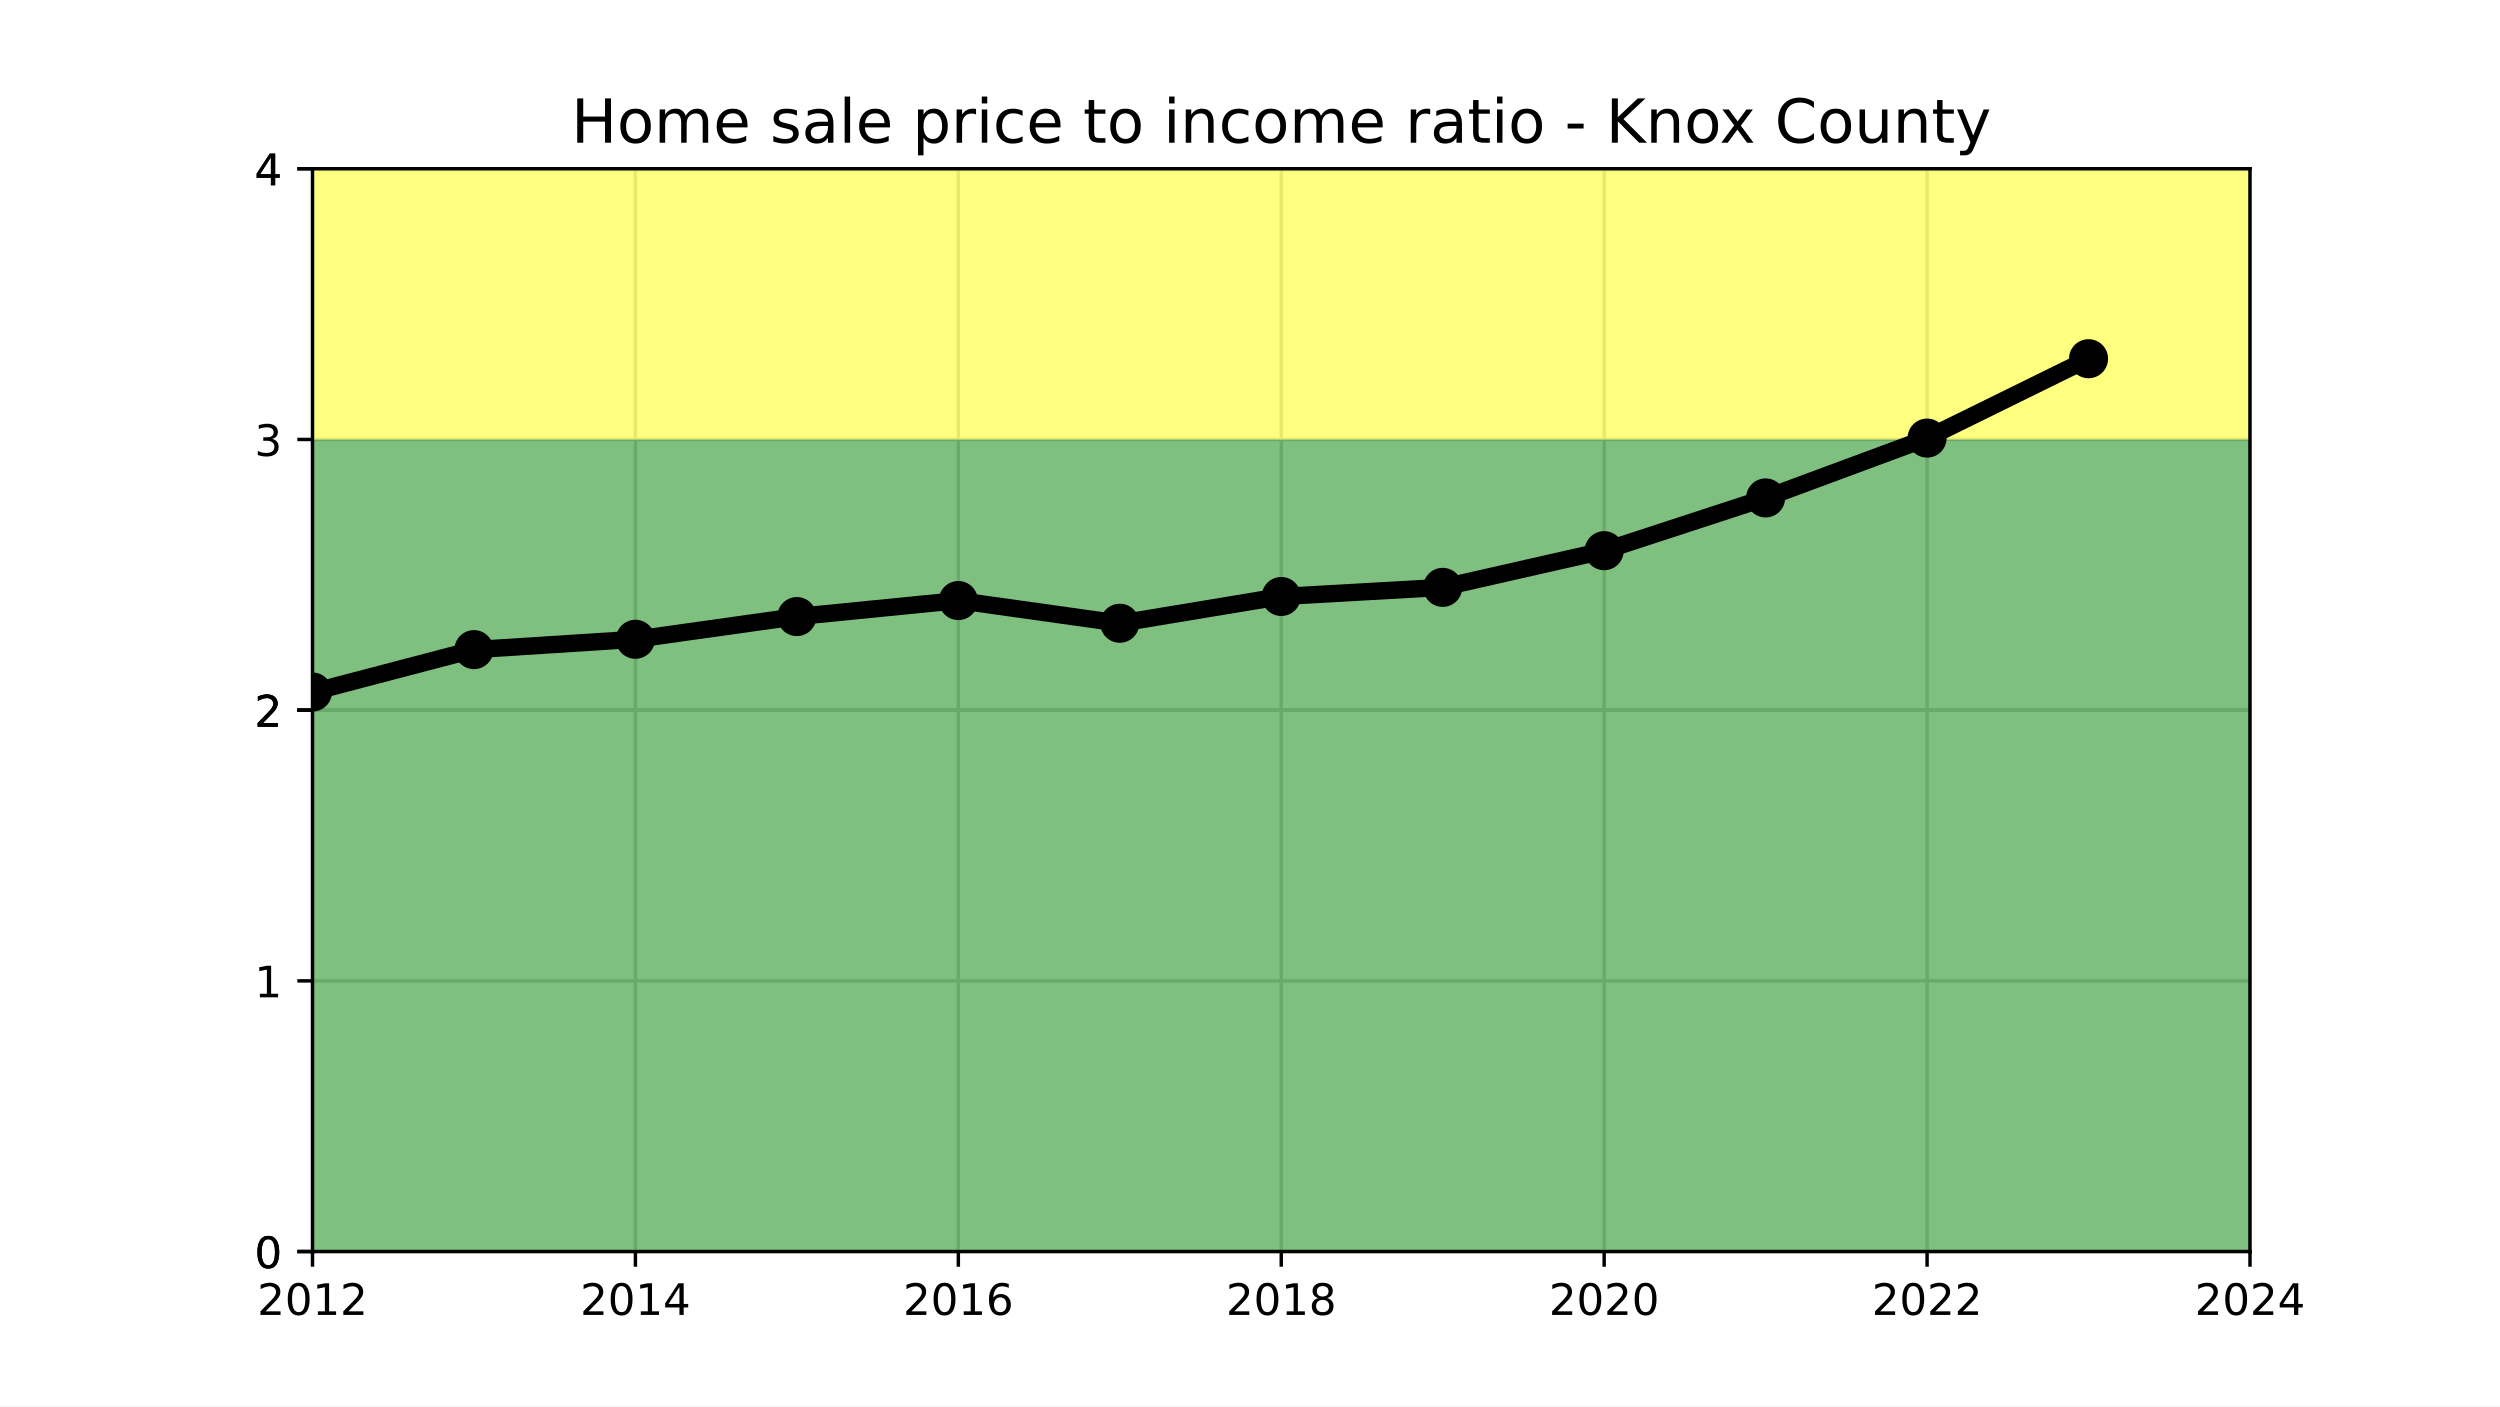
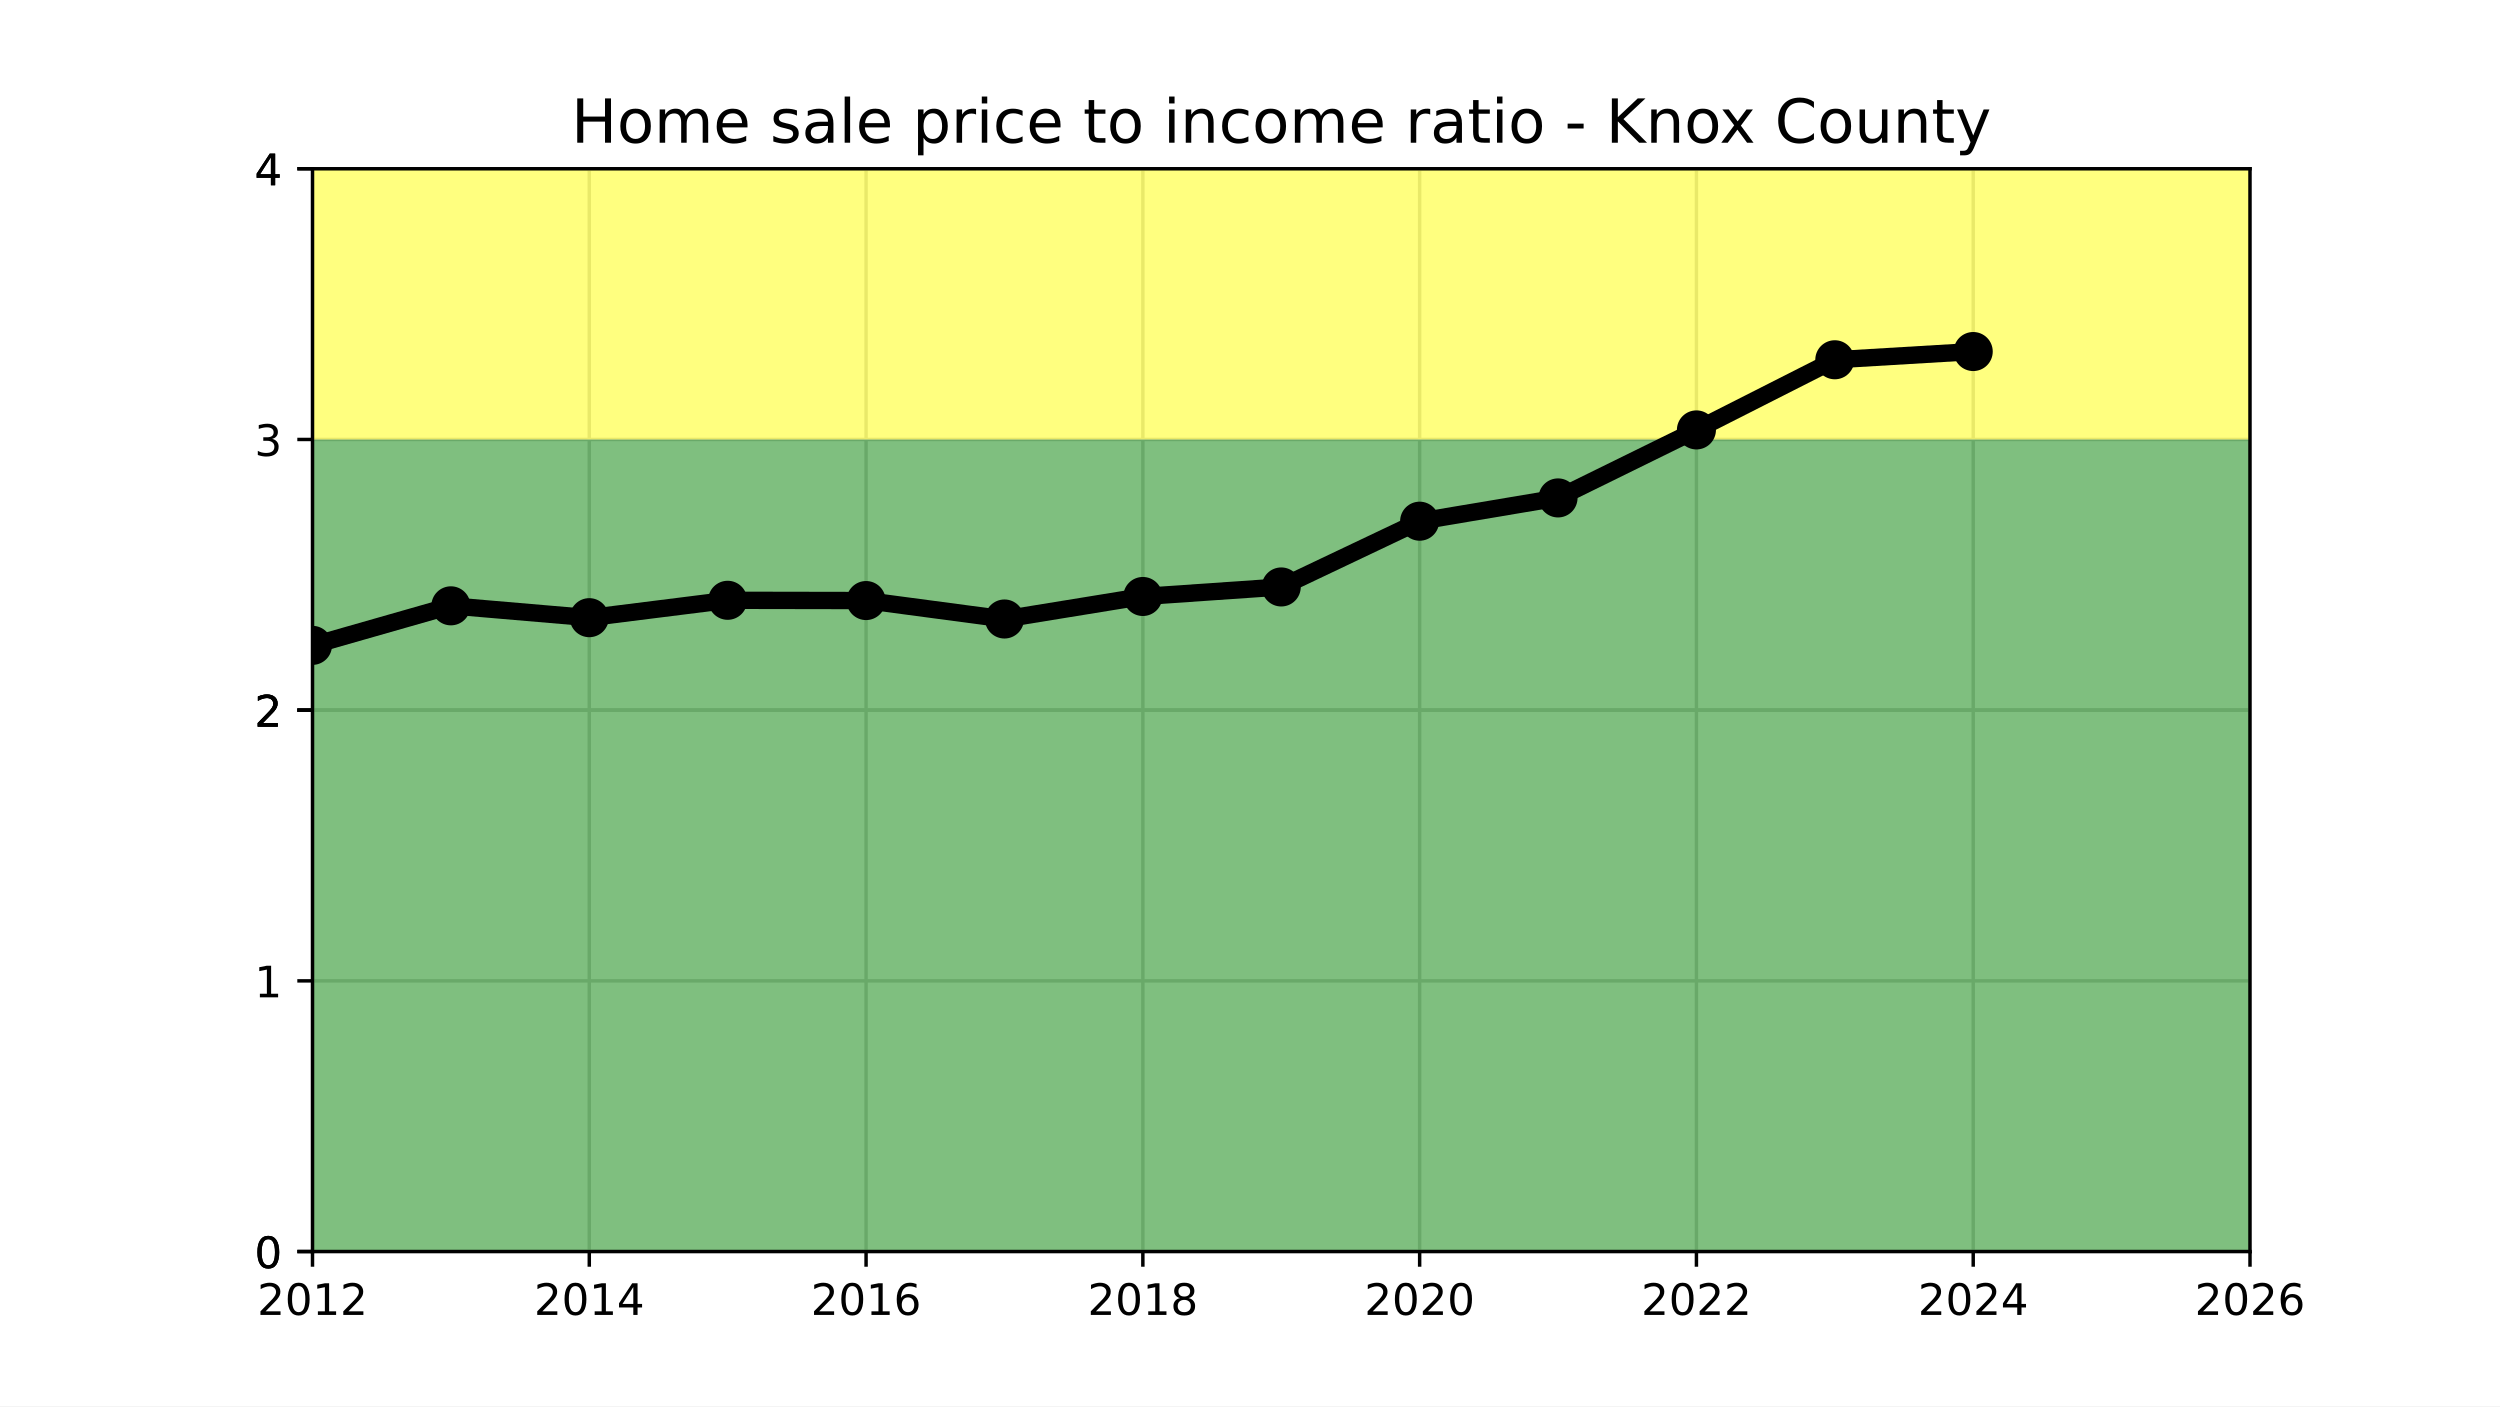
<svg xmlns="http://www.w3.org/2000/svg" xmlns:xlink="http://www.w3.org/1999/xlink" width="576pt" height="324pt" viewBox="0 0 576 324" version="1.1">
  <defs>
    <style type="text/css">*{stroke-linejoin: round; stroke-linecap: butt}</style>
  </defs>
  <g id="figure_1">
    <g id="patch_1">
      <path d="M 0 324  L 576 324  L 576 0  L 0 0  z " style="fill: #ffffff" />
    </g>
    <g id="axes_1">
      <g id="patch_2">
        <path d="M 72 288.36  L 518.4 288.36  L 518.4 38.88  L 72 38.88  z " style="fill: #ffffff" />
      </g>
      <g id="matplotlib.axis_1">
        <g id="xtick_1">
          <g id="line2d_1">
-             <path d="M 72 288.36  L 72 38.88  " clip-path="url(#p2750d38e15)" style="fill: none; stroke: #d3d3d3; stroke-width: 0.8; stroke-linecap: square" />
+             <path d="M 72 288.36  L 72 38.88  " clip-path="url(#p40c3681302)" style="fill: none; stroke: #d3d3d3; stroke-width: 0.8; stroke-linecap: square" />
          </g>
          <g id="line2d_2">
            <defs>
-               <path id="mfa33807ce8" d="M 0 0  L 0 3.5  " style="stroke: #000000; stroke-width: 0.8" />
+               <path id="mec468f730b" d="M 0 0  L 0 3.5  " style="stroke: #000000; stroke-width: 0.8" />
            </defs>
            <g>
-               <use xlink:href="#mfa33807ce8" x="72" y="288.36" style="stroke: #000000; stroke-width: 0.8" />
+               <use xlink:href="#mec468f730b" x="72" y="288.36" style="stroke: #000000; stroke-width: 0.8" />
            </g>
          </g>
          <g id="text_1">
            <g transform="translate(59.275 302.9584) scale(0.1 -0.1)">
              <defs>
                <path id="DejaVuSans-32" d="M 1228 531  L 3431 531  L 3431 0  L 469 0  L 469 531  Q 828 903 1448 1529  Q 2069 2156 2228 2338  Q 2531 2678 2651 2914  Q 2772 3150 2772 3378  Q 2772 3750 2511 3984  Q 2250 4219 1831 4219  Q 1534 4219 1204 4116  Q 875 4013 500 3803  L 500 4441  Q 881 4594 1212 4672  Q 1544 4750 1819 4750  Q 2544 4750 2975 4387  Q 3406 4025 3406 3419  Q 3406 3131 3298 2873  Q 3191 2616 2906 2266  Q 2828 2175 2409 1742  Q 1991 1309 1228 531  z " transform="scale(0.015625)" />
                <path id="DejaVuSans-30" d="M 2034 4250  Q 1547 4250 1301 3770  Q 1056 3291 1056 2328  Q 1056 1369 1301 889  Q 1547 409 2034 409  Q 2525 409 2770 889  Q 3016 1369 3016 2328  Q 3016 3291 2770 3770  Q 2525 4250 2034 4250  z M 2034 4750  Q 2819 4750 3233 4129  Q 3647 3509 3647 2328  Q 3647 1150 3233 529  Q 2819 -91 2034 -91  Q 1250 -91 836 529  Q 422 1150 422 2328  Q 422 3509 836 4129  Q 1250 4750 2034 4750  z " transform="scale(0.015625)" />
                <path id="DejaVuSans-31" d="M 794 531  L 1825 531  L 1825 4091  L 703 3866  L 703 4441  L 1819 4666  L 2450 4666  L 2450 531  L 3481 531  L 3481 0  L 794 0  L 794 531  z " transform="scale(0.015625)" />
              </defs>
              <use xlink:href="#DejaVuSans-32" />
-               <use xlink:href="#DejaVuSans-30" x="63.623" />
-               <use xlink:href="#DejaVuSans-31" x="127.246" />
-               <use xlink:href="#DejaVuSans-32" x="190.869" />
+               <use xlink:href="#DejaVuSans-30" transform="translate(63.62305 0)" />
+               <use xlink:href="#DejaVuSans-31" transform="translate(127.2461 0)" />
+               <use xlink:href="#DejaVuSans-32" transform="translate(190.8691 0)" />
            </g>
          </g>
        </g>
        <g id="xtick_2">
          <g id="line2d_3">
-             <path d="M 146.4 288.36  L 146.4 38.88  " clip-path="url(#p2750d38e15)" style="fill: none; stroke: #d3d3d3; stroke-width: 0.8; stroke-linecap: square" />
+             <path d="M 135.771 288.36  L 135.771 38.88  " clip-path="url(#p40c3681302)" style="fill: none; stroke: #d3d3d3; stroke-width: 0.8; stroke-linecap: square" />
          </g>
          <g id="line2d_4">
            <g>
-               <use xlink:href="#mfa33807ce8" x="146.4" y="288.36" style="stroke: #000000; stroke-width: 0.8" />
+               <use xlink:href="#mec468f730b" x="135.771" y="288.36" style="stroke: #000000; stroke-width: 0.8" />
            </g>
          </g>
          <g id="text_2">
-             <g transform="translate(133.675 302.9584) scale(0.1 -0.1)">
+             <g transform="translate(123.0464 302.9584) scale(0.1 -0.1)">
              <defs>
                <path id="DejaVuSans-34" d="M 2419 4116  L 825 1625  L 2419 1625  L 2419 4116  z M 2253 4666  L 3047 4666  L 3047 1625  L 3713 1625  L 3713 1100  L 3047 1100  L 3047 0  L 2419 0  L 2419 1100  L 313 1100  L 313 1709  L 2253 4666  z " transform="scale(0.015625)" />
              </defs>
              <use xlink:href="#DejaVuSans-32" />
-               <use xlink:href="#DejaVuSans-30" x="63.623" />
-               <use xlink:href="#DejaVuSans-31" x="127.246" />
-               <use xlink:href="#DejaVuSans-34" x="190.869" />
+               <use xlink:href="#DejaVuSans-30" transform="translate(63.62305 0)" />
+               <use xlink:href="#DejaVuSans-31" transform="translate(127.2461 0)" />
+               <use xlink:href="#DejaVuSans-34" transform="translate(190.8691 0)" />
            </g>
          </g>
        </g>
        <g id="xtick_3">
          <g id="line2d_5">
-             <path d="M 220.8 288.36  L 220.8 38.88  " clip-path="url(#p2750d38e15)" style="fill: none; stroke: #d3d3d3; stroke-width: 0.8; stroke-linecap: square" />
+             <path d="M 199.543 288.36  L 199.543 38.88  " clip-path="url(#p40c3681302)" style="fill: none; stroke: #d3d3d3; stroke-width: 0.8; stroke-linecap: square" />
          </g>
          <g id="line2d_6">
            <g>
-               <use xlink:href="#mfa33807ce8" x="220.8" y="288.36" style="stroke: #000000; stroke-width: 0.8" />
+               <use xlink:href="#mec468f730b" x="199.543" y="288.36" style="stroke: #000000; stroke-width: 0.8" />
            </g>
          </g>
          <g id="text_3">
-             <g transform="translate(208.075 302.9584) scale(0.1 -0.1)">
+             <g transform="translate(186.8179 302.9584) scale(0.1 -0.1)">
              <defs>
                <path id="DejaVuSans-36" d="M 2113 2584  Q 1688 2584 1439 2293  Q 1191 2003 1191 1497  Q 1191 994 1439 701  Q 1688 409 2113 409  Q 2538 409 2786 701  Q 3034 994 3034 1497  Q 3034 2003 2786 2293  Q 2538 2584 2113 2584  z M 3366 4563  L 3366 3988  Q 3128 4100 2886 4159  Q 2644 4219 2406 4219  Q 1781 4219 1451 3797  Q 1122 3375 1075 2522  Q 1259 2794 1537 2939  Q 1816 3084 2150 3084  Q 2853 3084 3261 2657  Q 3669 2231 3669 1497  Q 3669 778 3244 343  Q 2819 -91 2113 -91  Q 1303 -91 875 529  Q 447 1150 447 2328  Q 447 3434 972 4092  Q 1497 4750 2381 4750  Q 2619 4750 2861 4703  Q 3103 4656 3366 4563  z " transform="scale(0.015625)" />
              </defs>
              <use xlink:href="#DejaVuSans-32" />
-               <use xlink:href="#DejaVuSans-30" x="63.623" />
-               <use xlink:href="#DejaVuSans-31" x="127.246" />
-               <use xlink:href="#DejaVuSans-36" x="190.869" />
+               <use xlink:href="#DejaVuSans-30" transform="translate(63.62305 0)" />
+               <use xlink:href="#DejaVuSans-31" transform="translate(127.2461 0)" />
+               <use xlink:href="#DejaVuSans-36" transform="translate(190.8691 0)" />
            </g>
          </g>
        </g>
        <g id="xtick_4">
          <g id="line2d_7">
-             <path d="M 295.2 288.36  L 295.2 38.88  " clip-path="url(#p2750d38e15)" style="fill: none; stroke: #d3d3d3; stroke-width: 0.8; stroke-linecap: square" />
+             <path d="M 263.314 288.36  L 263.314 38.88  " clip-path="url(#p40c3681302)" style="fill: none; stroke: #d3d3d3; stroke-width: 0.8; stroke-linecap: square" />
          </g>
          <g id="line2d_8">
            <g>
-               <use xlink:href="#mfa33807ce8" x="295.2" y="288.36" style="stroke: #000000; stroke-width: 0.8" />
+               <use xlink:href="#mec468f730b" x="263.314" y="288.36" style="stroke: #000000; stroke-width: 0.8" />
            </g>
          </g>
          <g id="text_4">
-             <g transform="translate(282.475 302.9584) scale(0.1 -0.1)">
+             <g transform="translate(250.5893 302.9584) scale(0.1 -0.1)">
              <defs>
                <path id="DejaVuSans-38" d="M 2034 2216  Q 1584 2216 1326 1975  Q 1069 1734 1069 1313  Q 1069 891 1326 650  Q 1584 409 2034 409  Q 2484 409 2743 651  Q 3003 894 3003 1313  Q 3003 1734 2745 1975  Q 2488 2216 2034 2216  z M 1403 2484  Q 997 2584 770 2862  Q 544 3141 544 3541  Q 544 4100 942 4425  Q 1341 4750 2034 4750  Q 2731 4750 3128 4425  Q 3525 4100 3525 3541  Q 3525 3141 3298 2862  Q 3072 2584 2669 2484  Q 3125 2378 3379 2068  Q 3634 1759 3634 1313  Q 3634 634 3220 271  Q 2806 -91 2034 -91  Q 1263 -91 848 271  Q 434 634 434 1313  Q 434 1759 690 2068  Q 947 2378 1403 2484  z M 1172 3481  Q 1172 3119 1398 2916  Q 1625 2713 2034 2713  Q 2441 2713 2670 2916  Q 2900 3119 2900 3481  Q 2900 3844 2670 4047  Q 2441 4250 2034 4250  Q 1625 4250 1398 4047  Q 1172 3844 1172 3481  z " transform="scale(0.015625)" />
              </defs>
              <use xlink:href="#DejaVuSans-32" />
-               <use xlink:href="#DejaVuSans-30" x="63.623" />
-               <use xlink:href="#DejaVuSans-31" x="127.246" />
-               <use xlink:href="#DejaVuSans-38" x="190.869" />
+               <use xlink:href="#DejaVuSans-30" transform="translate(63.62305 0)" />
+               <use xlink:href="#DejaVuSans-31" transform="translate(127.2461 0)" />
+               <use xlink:href="#DejaVuSans-38" transform="translate(190.8691 0)" />
            </g>
          </g>
        </g>
        <g id="xtick_5">
          <g id="line2d_9">
-             <path d="M 369.6 288.36  L 369.6 38.88  " clip-path="url(#p2750d38e15)" style="fill: none; stroke: #d3d3d3; stroke-width: 0.8; stroke-linecap: square" />
+             <path d="M 327.086 288.36  L 327.086 38.88  " clip-path="url(#p40c3681302)" style="fill: none; stroke: #d3d3d3; stroke-width: 0.8; stroke-linecap: square" />
          </g>
          <g id="line2d_10">
            <g>
-               <use xlink:href="#mfa33807ce8" x="369.6" y="288.36" style="stroke: #000000; stroke-width: 0.8" />
+               <use xlink:href="#mec468f730b" x="327.086" y="288.36" style="stroke: #000000; stroke-width: 0.8" />
            </g>
          </g>
          <g id="text_5">
-             <g transform="translate(356.875 302.9584) scale(0.1 -0.1)">
-               <use xlink:href="#DejaVuSans-32" />
-               <use xlink:href="#DejaVuSans-30" x="63.623" />
-               <use xlink:href="#DejaVuSans-32" x="127.246" />
-               <use xlink:href="#DejaVuSans-30" x="190.869" />
+             <g transform="translate(314.3607 302.9584) scale(0.1 -0.1)">
+               <use xlink:href="#DejaVuSans-32" />
+               <use xlink:href="#DejaVuSans-30" transform="translate(63.62305 0)" />
+               <use xlink:href="#DejaVuSans-32" transform="translate(127.2461 0)" />
+               <use xlink:href="#DejaVuSans-30" transform="translate(190.8691 0)" />
            </g>
          </g>
        </g>
        <g id="xtick_6">
          <g id="line2d_11">
-             <path d="M 444 288.36  L 444 38.88  " clip-path="url(#p2750d38e15)" style="fill: none; stroke: #d3d3d3; stroke-width: 0.8; stroke-linecap: square" />
+             <path d="M 390.857 288.36  L 390.857 38.88  " clip-path="url(#p40c3681302)" style="fill: none; stroke: #d3d3d3; stroke-width: 0.8; stroke-linecap: square" />
          </g>
          <g id="line2d_12">
            <g>
-               <use xlink:href="#mfa33807ce8" x="444" y="288.36" style="stroke: #000000; stroke-width: 0.8" />
+               <use xlink:href="#mec468f730b" x="390.857" y="288.36" style="stroke: #000000; stroke-width: 0.8" />
            </g>
          </g>
          <g id="text_6">
-             <g transform="translate(431.275 302.9584) scale(0.1 -0.1)">
-               <use xlink:href="#DejaVuSans-32" />
-               <use xlink:href="#DejaVuSans-30" x="63.623" />
-               <use xlink:href="#DejaVuSans-32" x="127.246" />
-               <use xlink:href="#DejaVuSans-32" x="190.869" />
+             <g transform="translate(378.1321 302.9584) scale(0.1 -0.1)">
+               <use xlink:href="#DejaVuSans-32" />
+               <use xlink:href="#DejaVuSans-30" transform="translate(63.62305 0)" />
+               <use xlink:href="#DejaVuSans-32" transform="translate(127.2461 0)" />
+               <use xlink:href="#DejaVuSans-32" transform="translate(190.8691 0)" />
            </g>
          </g>
        </g>
        <g id="xtick_7">
          <g id="line2d_13">
-             <path d="M 518.4 288.36  L 518.4 38.88  " clip-path="url(#p2750d38e15)" style="fill: none; stroke: #d3d3d3; stroke-width: 0.8; stroke-linecap: square" />
+             <path d="M 454.629 288.36  L 454.629 38.88  " clip-path="url(#p40c3681302)" style="fill: none; stroke: #d3d3d3; stroke-width: 0.8; stroke-linecap: square" />
          </g>
          <g id="line2d_14">
            <g>
-               <use xlink:href="#mfa33807ce8" x="518.4" y="288.36" style="stroke: #000000; stroke-width: 0.8" />
+               <use xlink:href="#mec468f730b" x="454.629" y="288.36" style="stroke: #000000; stroke-width: 0.8" />
            </g>
          </g>
          <g id="text_7">
+             <g transform="translate(441.9036 302.9584) scale(0.1 -0.1)">
+               <use xlink:href="#DejaVuSans-32" />
+               <use xlink:href="#DejaVuSans-30" transform="translate(63.62305 0)" />
+               <use xlink:href="#DejaVuSans-32" transform="translate(127.2461 0)" />
+               <use xlink:href="#DejaVuSans-34" transform="translate(190.8691 0)" />
+             </g>
+           </g>
+         </g>
+         <g id="xtick_8">
+           <g id="line2d_15">
+             <path d="M 518.4 288.36  L 518.4 38.88  " clip-path="url(#p40c3681302)" style="fill: none; stroke: #d3d3d3; stroke-width: 0.8; stroke-linecap: square" />
+           </g>
+           <g id="line2d_16">
+             <g>
+               <use xlink:href="#mec468f730b" x="518.4" y="288.36" style="stroke: #000000; stroke-width: 0.8" />
+             </g>
+           </g>
+           <g id="text_8">
            <g transform="translate(505.675 302.9584) scale(0.1 -0.1)">
              <use xlink:href="#DejaVuSans-32" />
-               <use xlink:href="#DejaVuSans-30" x="63.623" />
-               <use xlink:href="#DejaVuSans-32" x="127.246" />
-               <use xlink:href="#DejaVuSans-34" x="190.869" />
+               <use xlink:href="#DejaVuSans-30" transform="translate(63.62305 0)" />
+               <use xlink:href="#DejaVuSans-32" transform="translate(127.2461 0)" />
+               <use xlink:href="#DejaVuSans-36" transform="translate(190.8691 0)" />
            </g>
          </g>
        </g>
      </g>
      <g id="matplotlib.axis_2">
        <g id="ytick_1">
-           <g id="line2d_15">
-             <path d="M 72 288.36  L 518.4 288.36  " clip-path="url(#p2750d38e15)" style="fill: none; stroke: #d3d3d3; stroke-width: 0.8; stroke-linecap: square" />
-           </g>
-           <g id="line2d_16">
+           <g id="line2d_17">
+             <path d="M 72 288.36  L 518.4 288.36  " clip-path="url(#p40c3681302)" style="fill: none; stroke: #d3d3d3; stroke-width: 0.8; stroke-linecap: square" />
+           </g>
+           <g id="line2d_18">
            <defs>
-               <path id="mad8b4f8497" d="M 0 0  L -3.5 0  " style="stroke: #000000; stroke-width: 0.8" />
+               <path id="mffaa588714" d="M 0 0  L -3.5 0  " style="stroke: #000000; stroke-width: 0.8" />
            </defs>
            <g>
-               <use xlink:href="#mad8b4f8497" x="72" y="288.36" style="stroke: #000000; stroke-width: 0.8" />
-             </g>
-           </g>
-           <g id="text_8">
-             <g transform="translate(58.6375 292.1592) scale(0.1 -0.1)">
-               <use xlink:href="#DejaVuSans-30" />
-             </g>
-           </g>
-         </g>
-         <g id="ytick_2">
-           <g id="line2d_17">
-             <path d="M 72 288.36  L 518.4 288.36  " clip-path="url(#p2750d38e15)" style="fill: none; stroke: #d3d3d3; stroke-width: 0.8; stroke-linecap: square" />
-           </g>
-           <g id="line2d_18">
-             <g>
-               <use xlink:href="#mad8b4f8497" x="72" y="288.36" style="stroke: #000000; stroke-width: 0.8" />
+               <use xlink:href="#mffaa588714" x="72" y="288.36" style="stroke: #000000; stroke-width: 0.8" />
            </g>
          </g>
          <g id="text_9">
            <g transform="translate(58.6375 292.1592) scale(0.1 -0.1)">
              <use xlink:href="#DejaVuSans-30" />
            </g>
          </g>
        </g>
+         <g id="ytick_2">
+           <g id="line2d_19">
+             <path d="M 72 288.36  L 518.4 288.36  " clip-path="url(#p40c3681302)" style="fill: none; stroke: #d3d3d3; stroke-width: 0.8; stroke-linecap: square" />
+           </g>
+           <g id="line2d_20">
+             <g>
+               <use xlink:href="#mffaa588714" x="72" y="288.36" style="stroke: #000000; stroke-width: 0.8" />
+             </g>
+           </g>
+           <g id="text_10">
+             <g transform="translate(58.6375 292.1592) scale(0.1 -0.1)">
+               <use xlink:href="#DejaVuSans-30" />
+             </g>
+           </g>
+         </g>
        <g id="ytick_3">
-           <g id="line2d_19">
-             <path d="M 72 225.99  L 518.4 225.99  " clip-path="url(#p2750d38e15)" style="fill: none; stroke: #d3d3d3; stroke-width: 0.8; stroke-linecap: square" />
-           </g>
-           <g id="line2d_20">
-             <g>
-               <use xlink:href="#mad8b4f8497" x="72" y="225.99" style="stroke: #000000; stroke-width: 0.8" />
-             </g>
-           </g>
-           <g id="text_10">
+           <g id="line2d_21">
+             <path d="M 72 225.99  L 518.4 225.99  " clip-path="url(#p40c3681302)" style="fill: none; stroke: #d3d3d3; stroke-width: 0.8; stroke-linecap: square" />
+           </g>
+           <g id="line2d_22">
+             <g>
+               <use xlink:href="#mffaa588714" x="72" y="225.99" style="stroke: #000000; stroke-width: 0.8" />
+             </g>
+           </g>
+           <g id="text_11">
            <g transform="translate(58.6375 229.7892) scale(0.1 -0.1)">
              <use xlink:href="#DejaVuSans-31" />
            </g>
          </g>
        </g>
        <g id="ytick_4">
-           <g id="line2d_21">
-             <path d="M 72 163.62  L 518.4 163.62  " clip-path="url(#p2750d38e15)" style="fill: none; stroke: #d3d3d3; stroke-width: 0.8; stroke-linecap: square" />
-           </g>
-           <g id="line2d_22">
-             <g>
-               <use xlink:href="#mad8b4f8497" x="72" y="163.62" style="stroke: #000000; stroke-width: 0.8" />
-             </g>
-           </g>
-           <g id="text_11">
-             <g transform="translate(58.6375 167.4192) scale(0.1 -0.1)">
-               <use xlink:href="#DejaVuSans-32" />
-             </g>
-           </g>
-         </g>
-         <g id="ytick_5">
          <g id="line2d_23">
-             <path d="M 72 163.62  L 518.4 163.62  " clip-path="url(#p2750d38e15)" style="fill: none; stroke: #d3d3d3; stroke-width: 0.8; stroke-linecap: square" />
+             <path d="M 72 163.62  L 518.4 163.62  " clip-path="url(#p40c3681302)" style="fill: none; stroke: #d3d3d3; stroke-width: 0.8; stroke-linecap: square" />
          </g>
          <g id="line2d_24">
            <g>
-               <use xlink:href="#mad8b4f8497" x="72" y="163.62" style="stroke: #000000; stroke-width: 0.8" />
+               <use xlink:href="#mffaa588714" x="72" y="163.62" style="stroke: #000000; stroke-width: 0.8" />
            </g>
          </g>
          <g id="text_12">
            <g transform="translate(58.6375 167.4192) scale(0.1 -0.1)">
              <use xlink:href="#DejaVuSans-32" />
            </g>
          </g>
        </g>
-         <g id="ytick_6">
+         <g id="ytick_5">
          <g id="line2d_25">
-             <path d="M 72 163.62  L 518.4 163.62  " clip-path="url(#p2750d38e15)" style="fill: none; stroke: #d3d3d3; stroke-width: 0.8; stroke-linecap: square" />
+             <path d="M 72 163.62  L 518.4 163.62  " clip-path="url(#p40c3681302)" style="fill: none; stroke: #d3d3d3; stroke-width: 0.8; stroke-linecap: square" />
          </g>
          <g id="line2d_26">
            <g>
-               <use xlink:href="#mad8b4f8497" x="72" y="163.62" style="stroke: #000000; stroke-width: 0.8" />
+               <use xlink:href="#mffaa588714" x="72" y="163.62" style="stroke: #000000; stroke-width: 0.8" />
            </g>
          </g>
          <g id="text_13">
            <g transform="translate(58.6375 167.4192) scale(0.1 -0.1)">
              <use xlink:href="#DejaVuSans-32" />
            </g>
          </g>
        </g>
+         <g id="ytick_6">
+           <g id="line2d_27">
+             <path d="M 72 163.62  L 518.4 163.62  " clip-path="url(#p40c3681302)" style="fill: none; stroke: #d3d3d3; stroke-width: 0.8; stroke-linecap: square" />
+           </g>
+           <g id="line2d_28">
+             <g>
+               <use xlink:href="#mffaa588714" x="72" y="163.62" style="stroke: #000000; stroke-width: 0.8" />
+             </g>
+           </g>
+           <g id="text_14">
+             <g transform="translate(58.6375 167.4192) scale(0.1 -0.1)">
+               <use xlink:href="#DejaVuSans-32" />
+             </g>
+           </g>
+         </g>
        <g id="ytick_7">
-           <g id="line2d_27">
-             <path d="M 72 101.25  L 518.4 101.25  " clip-path="url(#p2750d38e15)" style="fill: none; stroke: #d3d3d3; stroke-width: 0.8; stroke-linecap: square" />
-           </g>
-           <g id="line2d_28">
-             <g>
-               <use xlink:href="#mad8b4f8497" x="72" y="101.25" style="stroke: #000000; stroke-width: 0.8" />
-             </g>
-           </g>
-           <g id="text_14">
+           <g id="line2d_29">
+             <path d="M 72 101.25  L 518.4 101.25  " clip-path="url(#p40c3681302)" style="fill: none; stroke: #d3d3d3; stroke-width: 0.8; stroke-linecap: square" />
+           </g>
+           <g id="line2d_30">
+             <g>
+               <use xlink:href="#mffaa588714" x="72" y="101.25" style="stroke: #000000; stroke-width: 0.8" />
+             </g>
+           </g>
+           <g id="text_15">
            <g transform="translate(58.6375 105.0492) scale(0.1 -0.1)">
              <defs>
                <path id="DejaVuSans-33" d="M 2597 2516  Q 3050 2419 3304 2112  Q 3559 1806 3559 1356  Q 3559 666 3084 287  Q 2609 -91 1734 -91  Q 1441 -91 1130 -33  Q 819 25 488 141  L 488 750  Q 750 597 1062 519  Q 1375 441 1716 441  Q 2309 441 2620 675  Q 2931 909 2931 1356  Q 2931 1769 2642 2001  Q 2353 2234 1838 2234  L 1294 2234  L 1294 2753  L 1863 2753  Q 2328 2753 2575 2939  Q 2822 3125 2822 3475  Q 2822 3834 2567 4026  Q 2313 4219 1838 4219  Q 1578 4219 1281 4162  Q 984 4106 628 3988  L 628 4550  Q 988 4650 1302 4700  Q 1616 4750 1894 4750  Q 2613 4750 3031 4423  Q 3450 4097 3450 3541  Q 3450 3153 3228 2886  Q 3006 2619 2597 2516  z " transform="scale(0.015625)" />
              </defs>
              <use xlink:href="#DejaVuSans-33" />
            </g>
          </g>
        </g>
        <g id="ytick_8">
-           <g id="line2d_29">
-             <path d="M 72 38.88  L 518.4 38.88  " clip-path="url(#p2750d38e15)" style="fill: none; stroke: #d3d3d3; stroke-width: 0.8; stroke-linecap: square" />
-           </g>
-           <g id="line2d_30">
-             <g>
-               <use xlink:href="#mad8b4f8497" x="72" y="38.88" style="stroke: #000000; stroke-width: 0.8" />
-             </g>
-           </g>
-           <g id="text_15">
-             <g transform="translate(58.6375 42.67922) scale(0.1 -0.1)">
-               <use xlink:href="#DejaVuSans-34" />
-             </g>
-           </g>
-         </g>
-         <g id="ytick_9">
          <g id="line2d_31">
-             <path d="M 72 38.88  L 518.4 38.88  " clip-path="url(#p2750d38e15)" style="fill: none; stroke: #d3d3d3; stroke-width: 0.8; stroke-linecap: square" />
+             <path d="M 72 38.88  L 518.4 38.88  " clip-path="url(#p40c3681302)" style="fill: none; stroke: #d3d3d3; stroke-width: 0.8; stroke-linecap: square" />
          </g>
          <g id="line2d_32">
            <g>
-               <use xlink:href="#mad8b4f8497" x="72" y="38.88" style="stroke: #000000; stroke-width: 0.8" />
+               <use xlink:href="#mffaa588714" x="72" y="38.88" style="stroke: #000000; stroke-width: 0.8" />
            </g>
          </g>
          <g id="text_16">
            <g transform="translate(58.6375 42.67922) scale(0.1 -0.1)">
              <use xlink:href="#DejaVuSans-34" />
            </g>
          </g>
        </g>
-       </g>
-       <g id="PolyCollection_1">
-         <path d="M 72 101.25  L 72 288.36  L 109.2 288.36  L 146.4 288.36  L 183.6 288.36  L 220.8 288.36  L 258 288.36  L 295.2 288.36  L 332.4 288.36  L 369.6 288.36  L 406.8 288.36  L 444 288.36  L 481.2 288.36  L 518.4 288.36  L 518.4 101.25  L 518.4 101.25  L 481.2 101.25  L 444 101.25  L 406.8 101.25  L 369.6 101.25  L 332.4 101.25  L 295.2 101.25  L 258 101.25  L 220.8 101.25  L 183.6 101.25  L 146.4 101.25  L 109.2 101.25  L 72 101.25  z " clip-path="url(#p2750d38e15)" style="fill: #008000; fill-opacity: 0.5" />
-       </g>
-       <g id="PolyCollection_2">
-         <path d="M 72 38.88  L 72 101.25  L 109.2 101.25  L 146.4 101.25  L 183.6 101.25  L 220.8 101.25  L 258 101.25  L 295.2 101.25  L 332.4 101.25  L 369.6 101.25  L 406.8 101.25  L 444 101.25  L 481.2 101.25  L 518.4 101.25  L 518.4 38.88  L 518.4 38.88  L 481.2 38.88  L 444 38.88  L 406.8 38.88  L 369.6 38.88  L 332.4 38.88  L 295.2 38.88  L 258 38.88  L 220.8 38.88  L 183.6 38.88  L 146.4 38.88  L 109.2 38.88  L 72 38.88  z " clip-path="url(#p2750d38e15)" style="fill: #ffff00; fill-opacity: 0.5" />
-       </g>
-       <g id="line2d_33">
-         <path d="M 72 159.436  L 109.2 149.674  L 146.4 147.291  L 183.6 142.06  L 220.8 138.367  L 258 143.596  L 295.2 137.43  L 332.4 135.328  L 369.6 126.88  L 406.8 114.722  L 444 100.938  L 481.2 82.649  " clip-path="url(#p2750d38e15)" style="fill: none; stroke: #000000; stroke-width: 4; stroke-linecap: square" />
+         <g id="ytick_9">
+           <g id="line2d_33">
+             <path d="M 72 38.88  L 518.4 38.88  " clip-path="url(#p40c3681302)" style="fill: none; stroke: #d3d3d3; stroke-width: 0.8; stroke-linecap: square" />
+           </g>
+           <g id="line2d_34">
+             <g>
+               <use xlink:href="#mffaa588714" x="72" y="38.88" style="stroke: #000000; stroke-width: 0.8" />
+             </g>
+           </g>
+           <g id="text_17">
+             <g transform="translate(58.6375 42.67922) scale(0.1 -0.1)">
+               <use xlink:href="#DejaVuSans-34" />
+             </g>
+           </g>
+         </g>
+       </g>
+       <g id="FillBetweenPolyCollection_1">
+         <path d="M 72 101.25  L 72 288.36  L 103.886 288.36  L 135.771 288.36  L 167.657 288.36  L 199.543 288.36  L 231.429 288.36  L 263.314 288.36  L 295.2 288.36  L 327.086 288.36  L 358.971 288.36  L 390.857 288.36  L 422.743 288.36  L 454.629 288.36  L 486.514 288.36  L 518.4 288.36  L 518.4 101.25  L 518.4 101.25  L 486.514 101.25  L 454.629 101.25  L 422.743 101.25  L 390.857 101.25  L 358.971 101.25  L 327.086 101.25  L 295.2 101.25  L 263.314 101.25  L 231.429 101.25  L 199.543 101.25  L 167.657 101.25  L 135.771 101.25  L 103.886 101.25  L 72 101.25  z " clip-path="url(#p40c3681302)" style="fill: #008000; fill-opacity: 0.5" />
+       </g>
+       <g id="FillBetweenPolyCollection_2">
+         <path d="M 72 38.88  L 72 101.25  L 103.886 101.25  L 135.771 101.25  L 167.657 101.25  L 199.543 101.25  L 231.429 101.25  L 263.314 101.25  L 295.2 101.25  L 327.086 101.25  L 358.971 101.25  L 390.857 101.25  L 422.743 101.25  L 454.629 101.25  L 486.514 101.25  L 518.4 101.25  L 518.4 38.88  L 518.4 38.88  L 486.514 38.88  L 454.629 38.88  L 422.743 38.88  L 390.857 38.88  L 358.971 38.88  L 327.086 38.88  L 295.2 38.88  L 263.314 38.88  L 231.429 38.88  L 199.543 38.88  L 167.657 38.88  L 135.771 38.88  L 103.886 38.88  L 72 38.88  z " clip-path="url(#p40c3681302)" style="fill: #ffff00; fill-opacity: 0.5" />
+       </g>
+       <g id="line2d_35">
+         <path d="M 72 148.693  L 103.886 139.583  L 135.771 142.313  L 167.657 138.308  L 199.543 138.367  L 231.429 142.617  L 263.314 137.43  L 295.2 135.235  L 327.086 120.083  L 358.971 114.722  L 390.857 99.053  L 422.743 82.891  L 454.629 80.994  " clip-path="url(#p40c3681302)" style="fill: none; stroke: #000000; stroke-width: 4; stroke-linecap: square" />
        <defs>
-           <path id="m61eed8e37f" d="M 0 4  C 1.061 4 2.078 3.579 2.828 2.828  C 3.579 2.078 4 1.061 4 0  C 4 -1.061 3.579 -2.078 2.828 -2.828  C 2.078 -3.579 1.061 -4 0 -4  C -1.061 -4 -2.078 -3.579 -2.828 -2.828  C -3.579 -2.078 -4 -1.061 -4 0  C -4 1.061 -3.579 2.078 -2.828 2.828  C -2.078 3.579 -1.061 4 0 4  z " style="stroke: #000000" />
+           <path id="m1771e20a69" d="M 0 4  C 1.061 4 2.078 3.579 2.828 2.828  C 3.579 2.078 4 1.061 4 0  C 4 -1.061 3.579 -2.078 2.828 -2.828  C 2.078 -3.579 1.061 -4 0 -4  C -1.061 -4 -2.078 -3.579 -2.828 -2.828  C -3.579 -2.078 -4 -1.061 -4 0  C -4 1.061 -3.579 2.078 -2.828 2.828  C -2.078 3.579 -1.061 4 0 4  z " style="stroke: #000000" />
        </defs>
-         <g clip-path="url(#p2750d38e15)">
-           <use xlink:href="#m61eed8e37f" x="72" y="159.436" style="stroke: #000000" />
-           <use xlink:href="#m61eed8e37f" x="109.2" y="149.674" style="stroke: #000000" />
-           <use xlink:href="#m61eed8e37f" x="146.4" y="147.291" style="stroke: #000000" />
-           <use xlink:href="#m61eed8e37f" x="183.6" y="142.06" style="stroke: #000000" />
-           <use xlink:href="#m61eed8e37f" x="220.8" y="138.367" style="stroke: #000000" />
-           <use xlink:href="#m61eed8e37f" x="258" y="143.596" style="stroke: #000000" />
-           <use xlink:href="#m61eed8e37f" x="295.2" y="137.43" style="stroke: #000000" />
-           <use xlink:href="#m61eed8e37f" x="332.4" y="135.328" style="stroke: #000000" />
-           <use xlink:href="#m61eed8e37f" x="369.6" y="126.88" style="stroke: #000000" />
-           <use xlink:href="#m61eed8e37f" x="406.8" y="114.722" style="stroke: #000000" />
-           <use xlink:href="#m61eed8e37f" x="444" y="100.938" style="stroke: #000000" />
-           <use xlink:href="#m61eed8e37f" x="481.2" y="82.649" style="stroke: #000000" />
+         <g clip-path="url(#p40c3681302)">
+           <use xlink:href="#m1771e20a69" x="72" y="148.693" style="stroke: #000000" />
+           <use xlink:href="#m1771e20a69" x="103.886" y="139.583" style="stroke: #000000" />
+           <use xlink:href="#m1771e20a69" x="135.771" y="142.313" style="stroke: #000000" />
+           <use xlink:href="#m1771e20a69" x="167.657" y="138.308" style="stroke: #000000" />
+           <use xlink:href="#m1771e20a69" x="199.543" y="138.367" style="stroke: #000000" />
+           <use xlink:href="#m1771e20a69" x="231.429" y="142.617" style="stroke: #000000" />
+           <use xlink:href="#m1771e20a69" x="263.314" y="137.43" style="stroke: #000000" />
+           <use xlink:href="#m1771e20a69" x="295.2" y="135.235" style="stroke: #000000" />
+           <use xlink:href="#m1771e20a69" x="327.086" y="120.083" style="stroke: #000000" />
+           <use xlink:href="#m1771e20a69" x="358.971" y="114.722" style="stroke: #000000" />
+           <use xlink:href="#m1771e20a69" x="390.857" y="99.053" style="stroke: #000000" />
+           <use xlink:href="#m1771e20a69" x="422.743" y="82.891" style="stroke: #000000" />
+           <use xlink:href="#m1771e20a69" x="454.629" y="80.994" style="stroke: #000000" />
        </g>
      </g>
      <g id="patch_3">
        <path d="M 72 288.36  L 72 38.88  " style="fill: none; stroke: #000000; stroke-width: 0.8; stroke-linejoin: miter; stroke-linecap: square" />
      </g>
      <g id="patch_4">
        <path d="M 518.4 288.36  L 518.4 38.88  " style="fill: none; stroke: #000000; stroke-width: 0.8; stroke-linejoin: miter; stroke-linecap: square" />
      </g>
      <g id="patch_5">
        <path d="M 72 288.36  L 518.4 288.36  " style="fill: none; stroke: #000000; stroke-width: 0.8; stroke-linejoin: miter; stroke-linecap: square" />
      </g>
      <g id="patch_6">
        <path d="M 72 38.88  L 518.4 38.88  " style="fill: none; stroke: #000000; stroke-width: 0.8; stroke-linejoin: miter; stroke-linecap: square" />
      </g>
-       <g id="text_17">
+       <g id="text_18">
        <g transform="translate(131.6231 32.88) scale(0.14 -0.14)">
          <defs>
            <path id="DejaVuSans-48" d="M 628 4666  L 1259 4666  L 1259 2753  L 3553 2753  L 3553 4666  L 4184 4666  L 4184 0  L 3553 0  L 3553 2222  L 1259 2222  L 1259 0  L 628 0  L 628 4666  z " transform="scale(0.015625)" />
            <path id="DejaVuSans-6f" d="M 1959 3097  Q 1497 3097 1228 2736  Q 959 2375 959 1747  Q 959 1119 1226 758  Q 1494 397 1959 397  Q 2419 397 2687 759  Q 2956 1122 2956 1747  Q 2956 2369 2687 2733  Q 2419 3097 1959 3097  z M 1959 3584  Q 2709 3584 3137 3096  Q 3566 2609 3566 1747  Q 3566 888 3137 398  Q 2709 -91 1959 -91  Q 1206 -91 779 398  Q 353 888 353 1747  Q 353 2609 779 3096  Q 1206 3584 1959 3584  z " transform="scale(0.015625)" />
            <path id="DejaVuSans-6d" d="M 3328 2828  Q 3544 3216 3844 3400  Q 4144 3584 4550 3584  Q 5097 3584 5394 3201  Q 5691 2819 5691 2113  L 5691 0  L 5113 0  L 5113 2094  Q 5113 2597 4934 2840  Q 4756 3084 4391 3084  Q 3944 3084 3684 2787  Q 3425 2491 3425 1978  L 3425 0  L 2847 0  L 2847 2094  Q 2847 2600 2669 2842  Q 2491 3084 2119 3084  Q 1678 3084 1418 2786  Q 1159 2488 1159 1978  L 1159 0  L 581 0  L 581 3500  L 1159 3500  L 1159 2956  Q 1356 3278 1631 3431  Q 1906 3584 2284 3584  Q 2666 3584 2933 3390  Q 3200 3197 3328 2828  z " transform="scale(0.015625)" />
            <path id="DejaVuSans-65" d="M 3597 1894  L 3597 1613  L 953 1613  Q 991 1019 1311 708  Q 1631 397 2203 397  Q 2534 397 2845 478  Q 3156 559 3463 722  L 3463 178  Q 3153 47 2828 -22  Q 2503 -91 2169 -91  Q 1331 -91 842 396  Q 353 884 353 1716  Q 353 2575 817 3079  Q 1281 3584 2069 3584  Q 2775 3584 3186 3129  Q 3597 2675 3597 1894  z M 3022 2063  Q 3016 2534 2758 2815  Q 2500 3097 2075 3097  Q 1594 3097 1305 2825  Q 1016 2553 972 2059  L 3022 2063  z " transform="scale(0.015625)" />
            <path id="DejaVuSans-20" transform="scale(0.015625)" />
            <path id="DejaVuSans-73" d="M 2834 3397  L 2834 2853  Q 2591 2978 2328 3040  Q 2066 3103 1784 3103  Q 1356 3103 1142 2972  Q 928 2841 928 2578  Q 928 2378 1081 2264  Q 1234 2150 1697 2047  L 1894 2003  Q 2506 1872 2764 1633  Q 3022 1394 3022 966  Q 3022 478 2636 193  Q 2250 -91 1575 -91  Q 1294 -91 989 -36  Q 684 19 347 128  L 347 722  Q 666 556 975 473  Q 1284 391 1588 391  Q 1994 391 2212 530  Q 2431 669 2431 922  Q 2431 1156 2273 1281  Q 2116 1406 1581 1522  L 1381 1569  Q 847 1681 609 1914  Q 372 2147 372 2553  Q 372 3047 722 3315  Q 1072 3584 1716 3584  Q 2034 3584 2315 3537  Q 2597 3491 2834 3397  z " transform="scale(0.015625)" />
            <path id="DejaVuSans-61" d="M 2194 1759  Q 1497 1759 1228 1600  Q 959 1441 959 1056  Q 959 750 1161 570  Q 1363 391 1709 391  Q 2188 391 2477 730  Q 2766 1069 2766 1631  L 2766 1759  L 2194 1759  z M 3341 1997  L 3341 0  L 2766 0  L 2766 531  Q 2569 213 2275 61  Q 1981 -91 1556 -91  Q 1019 -91 701 211  Q 384 513 384 1019  Q 384 1609 779 1909  Q 1175 2209 1959 2209  L 2766 2209  L 2766 2266  Q 2766 2663 2505 2880  Q 2244 3097 1772 3097  Q 1472 3097 1187 3025  Q 903 2953 641 2809  L 641 3341  Q 956 3463 1253 3523  Q 1550 3584 1831 3584  Q 2591 3584 2966 3190  Q 3341 2797 3341 1997  z " transform="scale(0.015625)" />
            <path id="DejaVuSans-6c" d="M 603 4863  L 1178 4863  L 1178 0  L 603 0  L 603 4863  z " transform="scale(0.015625)" />
            <path id="DejaVuSans-70" d="M 1159 525  L 1159 -1331  L 581 -1331  L 581 3500  L 1159 3500  L 1159 2969  Q 1341 3281 1617 3432  Q 1894 3584 2278 3584  Q 2916 3584 3314 3078  Q 3713 2572 3713 1747  Q 3713 922 3314 415  Q 2916 -91 2278 -91  Q 1894 -91 1617 61  Q 1341 213 1159 525  z M 3116 1747  Q 3116 2381 2855 2742  Q 2594 3103 2138 3103  Q 1681 3103 1420 2742  Q 1159 2381 1159 1747  Q 1159 1113 1420 752  Q 1681 391 2138 391  Q 2594 391 2855 752  Q 3116 1113 3116 1747  z " transform="scale(0.015625)" />
            <path id="DejaVuSans-72" d="M 2631 2963  Q 2534 3019 2420 3045  Q 2306 3072 2169 3072  Q 1681 3072 1420 2755  Q 1159 2438 1159 1844  L 1159 0  L 581 0  L 581 3500  L 1159 3500  L 1159 2956  Q 1341 3275 1631 3429  Q 1922 3584 2338 3584  Q 2397 3584 2469 3576  Q 2541 3569 2628 3553  L 2631 2963  z " transform="scale(0.015625)" />
            <path id="DejaVuSans-69" d="M 603 3500  L 1178 3500  L 1178 0  L 603 0  L 603 3500  z M 603 4863  L 1178 4863  L 1178 4134  L 603 4134  L 603 4863  z " transform="scale(0.015625)" />
            <path id="DejaVuSans-63" d="M 3122 3366  L 3122 2828  Q 2878 2963 2633 3030  Q 2388 3097 2138 3097  Q 1578 3097 1268 2742  Q 959 2388 959 1747  Q 959 1106 1268 751  Q 1578 397 2138 397  Q 2388 397 2633 464  Q 2878 531 3122 666  L 3122 134  Q 2881 22 2623 -34  Q 2366 -91 2075 -91  Q 1284 -91 818 406  Q 353 903 353 1747  Q 353 2603 823 3093  Q 1294 3584 2113 3584  Q 2378 3584 2631 3529  Q 2884 3475 3122 3366  z " transform="scale(0.015625)" />
            <path id="DejaVuSans-74" d="M 1172 4494  L 1172 3500  L 2356 3500  L 2356 3053  L 1172 3053  L 1172 1153  Q 1172 725 1289 603  Q 1406 481 1766 481  L 2356 481  L 2356 0  L 1766 0  Q 1100 0 847 248  Q 594 497 594 1153  L 594 3053  L 172 3053  L 172 3500  L 594 3500  L 594 4494  L 1172 4494  z " transform="scale(0.015625)" />
            <path id="DejaVuSans-6e" d="M 3513 2113  L 3513 0  L 2938 0  L 2938 2094  Q 2938 2591 2744 2837  Q 2550 3084 2163 3084  Q 1697 3084 1428 2787  Q 1159 2491 1159 1978  L 1159 0  L 581 0  L 581 3500  L 1159 3500  L 1159 2956  Q 1366 3272 1645 3428  Q 1925 3584 2291 3584  Q 2894 3584 3203 3211  Q 3513 2838 3513 2113  z " transform="scale(0.015625)" />
            <path id="DejaVuSans-2d" d="M 313 2009  L 1997 2009  L 1997 1497  L 313 1497  L 313 2009  z " transform="scale(0.015625)" />
            <path id="DejaVuSans-4b" d="M 628 4666  L 1259 4666  L 1259 2694  L 3353 4666  L 4166 4666  L 1850 2491  L 4331 0  L 3500 0  L 1259 2247  L 1259 0  L 628 0  L 628 4666  z " transform="scale(0.015625)" />
            <path id="DejaVuSans-78" d="M 3513 3500  L 2247 1797  L 3578 0  L 2900 0  L 1881 1375  L 863 0  L 184 0  L 1544 1831  L 300 3500  L 978 3500  L 1906 2253  L 2834 3500  L 3513 3500  z " transform="scale(0.015625)" />
            <path id="DejaVuSans-43" d="M 4122 4306  L 4122 3641  Q 3803 3938 3442 4084  Q 3081 4231 2675 4231  Q 1875 4231 1450 3742  Q 1025 3253 1025 2328  Q 1025 1406 1450 917  Q 1875 428 2675 428  Q 3081 428 3442 575  Q 3803 722 4122 1019  L 4122 359  Q 3791 134 3420 21  Q 3050 -91 2638 -91  Q 1578 -91 968 557  Q 359 1206 359 2328  Q 359 3453 968 4101  Q 1578 4750 2638 4750  Q 3056 4750 3426 4639  Q 3797 4528 4122 4306  z " transform="scale(0.015625)" />
            <path id="DejaVuSans-75" d="M 544 1381  L 544 3500  L 1119 3500  L 1119 1403  Q 1119 906 1312 657  Q 1506 409 1894 409  Q 2359 409 2629 706  Q 2900 1003 2900 1516  L 2900 3500  L 3475 3500  L 3475 0  L 2900 0  L 2900 538  Q 2691 219 2414 64  Q 2138 -91 1772 -91  Q 1169 -91 856 284  Q 544 659 544 1381  z M 1991 3584  L 1991 3584  z " transform="scale(0.015625)" />
            <path id="DejaVuSans-79" d="M 2059 -325  Q 1816 -950 1584 -1140  Q 1353 -1331 966 -1331  L 506 -1331  L 506 -850  L 844 -850  Q 1081 -850 1212 -737  Q 1344 -625 1503 -206  L 1606 56  L 191 3500  L 800 3500  L 1894 763  L 2988 3500  L 3597 3500  L 2059 -325  z " transform="scale(0.015625)" />
          </defs>
          <use xlink:href="#DejaVuSans-48" />
-           <use xlink:href="#DejaVuSans-6f" x="75.195" />
-           <use xlink:href="#DejaVuSans-6d" x="136.377" />
-           <use xlink:href="#DejaVuSans-65" x="233.789" />
-           <use xlink:href="#DejaVuSans-20" x="295.312" />
-           <use xlink:href="#DejaVuSans-73" x="327.1" />
-           <use xlink:href="#DejaVuSans-61" x="379.199" />
-           <use xlink:href="#DejaVuSans-6c" x="440.479" />
-           <use xlink:href="#DejaVuSans-65" x="468.262" />
-           <use xlink:href="#DejaVuSans-20" x="529.785" />
-           <use xlink:href="#DejaVuSans-70" x="561.572" />
-           <use xlink:href="#DejaVuSans-72" x="625.049" />
-           <use xlink:href="#DejaVuSans-69" x="666.162" />
-           <use xlink:href="#DejaVuSans-63" x="693.945" />
-           <use xlink:href="#DejaVuSans-65" x="748.926" />
-           <use xlink:href="#DejaVuSans-20" x="810.449" />
-           <use xlink:href="#DejaVuSans-74" x="842.236" />
-           <use xlink:href="#DejaVuSans-6f" x="881.445" />
-           <use xlink:href="#DejaVuSans-20" x="942.627" />
-           <use xlink:href="#DejaVuSans-69" x="974.414" />
-           <use xlink:href="#DejaVuSans-6e" x="1002.197" />
-           <use xlink:href="#DejaVuSans-63" x="1065.576" />
-           <use xlink:href="#DejaVuSans-6f" x="1120.557" />
-           <use xlink:href="#DejaVuSans-6d" x="1181.738" />
-           <use xlink:href="#DejaVuSans-65" x="1279.15" />
-           <use xlink:href="#DejaVuSans-20" x="1340.674" />
-           <use xlink:href="#DejaVuSans-72" x="1372.461" />
-           <use xlink:href="#DejaVuSans-61" x="1413.574" />
-           <use xlink:href="#DejaVuSans-74" x="1474.854" />
-           <use xlink:href="#DejaVuSans-69" x="1514.062" />
-           <use xlink:href="#DejaVuSans-6f" x="1541.846" />
-           <use xlink:href="#DejaVuSans-20" x="1603.027" />
-           <use xlink:href="#DejaVuSans-2d" x="1634.814" />
-           <use xlink:href="#DejaVuSans-20" x="1670.898" />
-           <use xlink:href="#DejaVuSans-4b" x="1702.686" />
-           <use xlink:href="#DejaVuSans-6e" x="1768.262" />
-           <use xlink:href="#DejaVuSans-6f" x="1831.641" />
-           <use xlink:href="#DejaVuSans-78" x="1889.697" />
-           <use xlink:href="#DejaVuSans-20" x="1948.877" />
-           <use xlink:href="#DejaVuSans-43" x="1980.664" />
-           <use xlink:href="#DejaVuSans-6f" x="2050.488" />
-           <use xlink:href="#DejaVuSans-75" x="2111.67" />
-           <use xlink:href="#DejaVuSans-6e" x="2175.049" />
-           <use xlink:href="#DejaVuSans-74" x="2238.428" />
-           <use xlink:href="#DejaVuSans-79" x="2277.637" />
+           <use xlink:href="#DejaVuSans-6f" transform="translate(75.19531 0)" />
+           <use xlink:href="#DejaVuSans-6d" transform="translate(136.377 0)" />
+           <use xlink:href="#DejaVuSans-65" transform="translate(233.7891 0)" />
+           <use xlink:href="#DejaVuSans-20" transform="translate(295.3125 0)" />
+           <use xlink:href="#DejaVuSans-73" transform="translate(327.0996 0)" />
+           <use xlink:href="#DejaVuSans-61" transform="translate(379.1992 0)" />
+           <use xlink:href="#DejaVuSans-6c" transform="translate(440.4785 0)" />
+           <use xlink:href="#DejaVuSans-65" transform="translate(468.2617 0)" />
+           <use xlink:href="#DejaVuSans-20" transform="translate(529.7852 0)" />
+           <use xlink:href="#DejaVuSans-70" transform="translate(561.5723 0)" />
+           <use xlink:href="#DejaVuSans-72" transform="translate(625.0488 0)" />
+           <use xlink:href="#DejaVuSans-69" transform="translate(666.1621 0)" />
+           <use xlink:href="#DejaVuSans-63" transform="translate(693.9453 0)" />
+           <use xlink:href="#DejaVuSans-65" transform="translate(748.9258 0)" />
+           <use xlink:href="#DejaVuSans-20" transform="translate(810.4492 0)" />
+           <use xlink:href="#DejaVuSans-74" transform="translate(842.2363 0)" />
+           <use xlink:href="#DejaVuSans-6f" transform="translate(881.4453 0)" />
+           <use xlink:href="#DejaVuSans-20" transform="translate(942.627 0)" />
+           <use xlink:href="#DejaVuSans-69" transform="translate(974.4141 0)" />
+           <use xlink:href="#DejaVuSans-6e" transform="translate(1002.197 0)" />
+           <use xlink:href="#DejaVuSans-63" transform="translate(1065.576 0)" />
+           <use xlink:href="#DejaVuSans-6f" transform="translate(1120.557 0)" />
+           <use xlink:href="#DejaVuSans-6d" transform="translate(1181.738 0)" />
+           <use xlink:href="#DejaVuSans-65" transform="translate(1279.15 0)" />
+           <use xlink:href="#DejaVuSans-20" transform="translate(1340.674 0)" />
+           <use xlink:href="#DejaVuSans-72" transform="translate(1372.461 0)" />
+           <use xlink:href="#DejaVuSans-61" transform="translate(1413.574 0)" />
+           <use xlink:href="#DejaVuSans-74" transform="translate(1474.854 0)" />
+           <use xlink:href="#DejaVuSans-69" transform="translate(1514.062 0)" />
+           <use xlink:href="#DejaVuSans-6f" transform="translate(1541.846 0)" />
+           <use xlink:href="#DejaVuSans-20" transform="translate(1603.027 0)" />
+           <use xlink:href="#DejaVuSans-2d" transform="translate(1634.814 0)" />
+           <use xlink:href="#DejaVuSans-20" transform="translate(1670.898 0)" />
+           <use xlink:href="#DejaVuSans-4b" transform="translate(1702.686 0)" />
+           <use xlink:href="#DejaVuSans-6e" transform="translate(1768.262 0)" />
+           <use xlink:href="#DejaVuSans-6f" transform="translate(1831.641 0)" />
+           <use xlink:href="#DejaVuSans-78" transform="translate(1889.697 0)" />
+           <use xlink:href="#DejaVuSans-20" transform="translate(1948.877 0)" />
+           <use xlink:href="#DejaVuSans-43" transform="translate(1980.664 0)" />
+           <use xlink:href="#DejaVuSans-6f" transform="translate(2050.488 0)" />
+           <use xlink:href="#DejaVuSans-75" transform="translate(2111.67 0)" />
+           <use xlink:href="#DejaVuSans-6e" transform="translate(2175.049 0)" />
+           <use xlink:href="#DejaVuSans-74" transform="translate(2238.428 0)" />
+           <use xlink:href="#DejaVuSans-79" transform="translate(2277.637 0)" />
        </g>
      </g>
    </g>
  </g>
  <defs>
-     <clipPath id="p2750d38e15">
+     <clipPath id="p40c3681302">
      <rect x="72" y="38.88" width="446.4" height="249.48" />
    </clipPath>
  </defs>
</svg>
